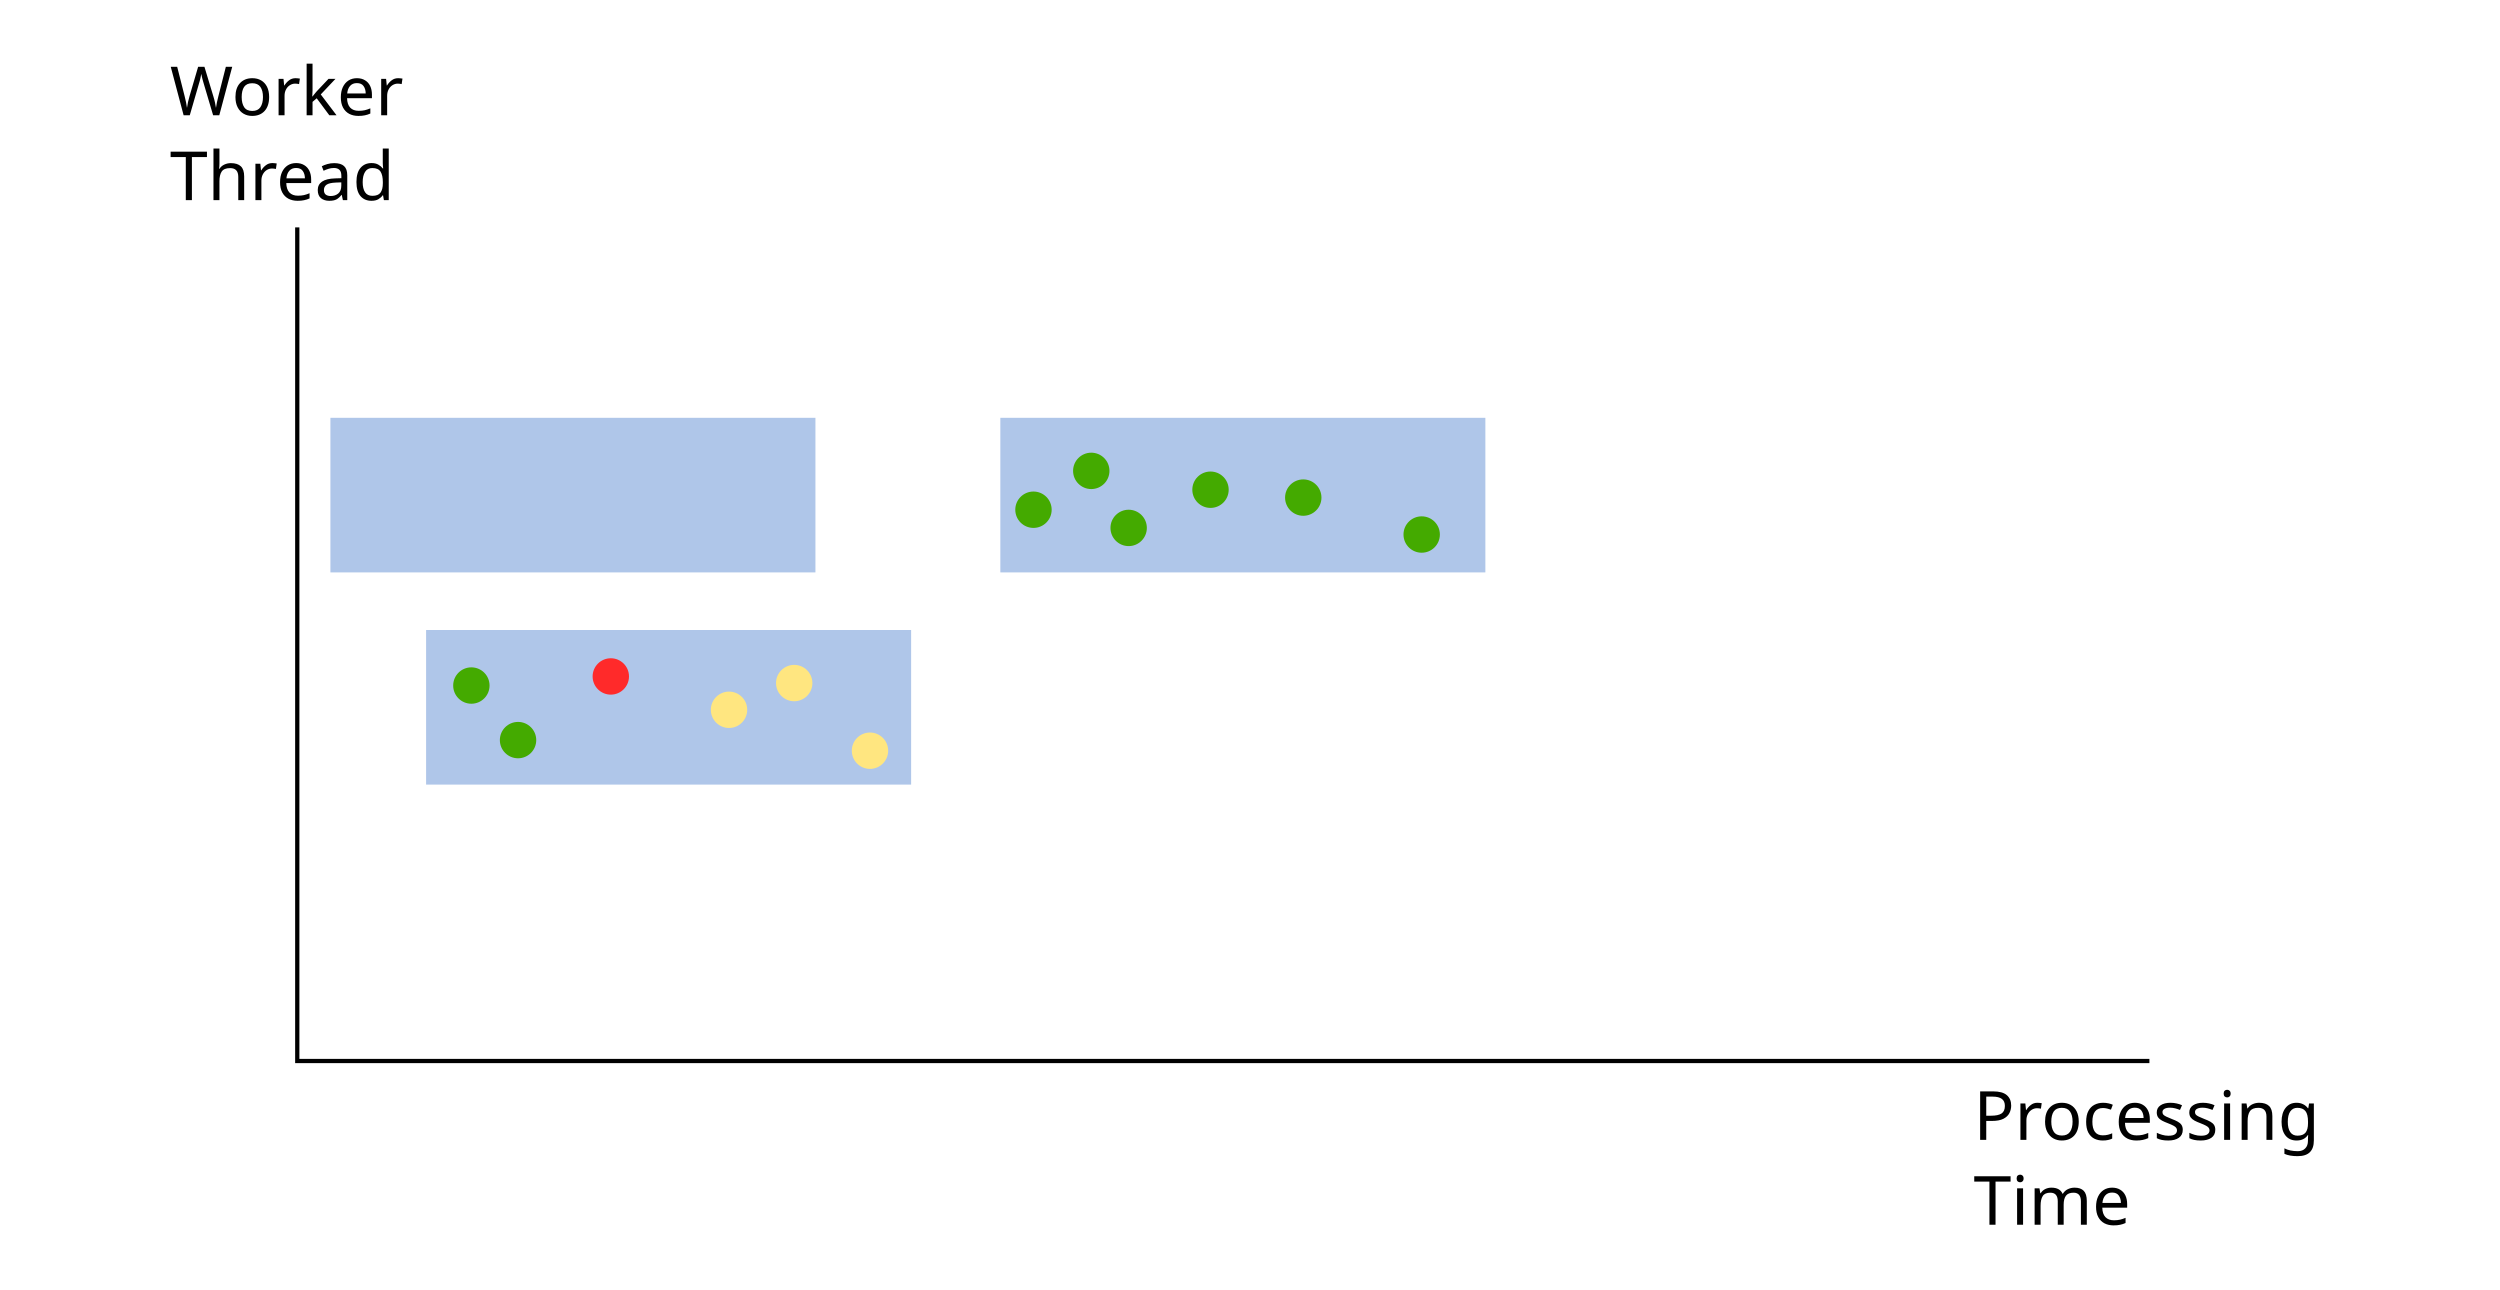
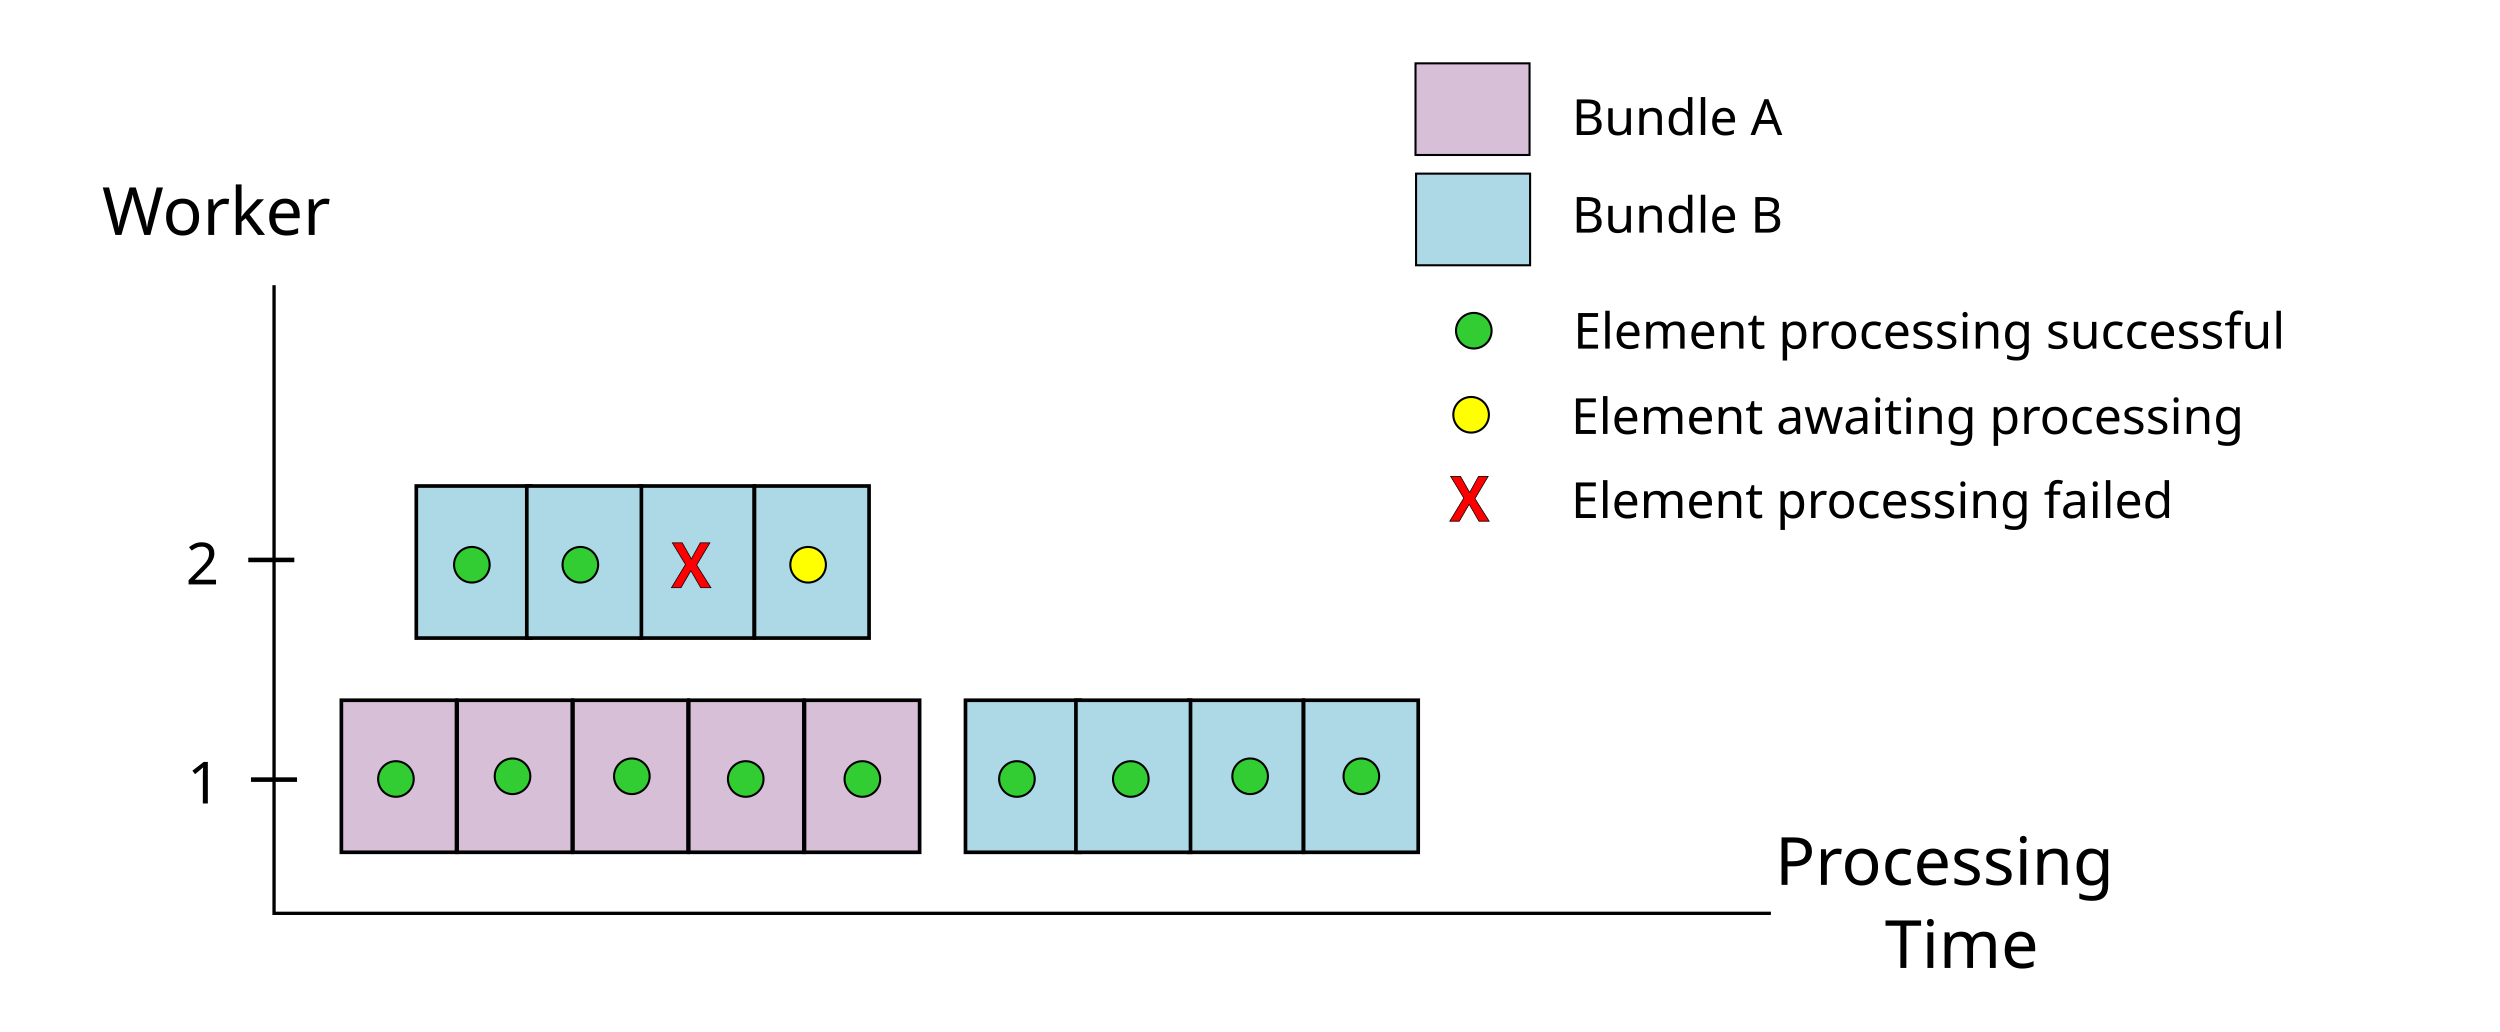
- <svg xmlns="http://www.w3.org/2000/svg" id="svg2" height="303.81" width="589.09" version="1.1">
-   <g id="layer1" transform="translate(20.04688,-752.3487)">
-     <path id="path3207" stroke-linejoin="miter" d="m50,805.93,0,196.43h436.43" stroke="#000" stroke-linecap="butt" stroke-width="1px" fill="none" />
-     <text id="text3209" style="letter-spacing:0px;word-spacing:0px;" font-weight="normal" xml:space="preserve" font-size="16px" font-style="normal" y="779.505" x="20" font-family="Sans" line-height="125%" fill="#000000">
-       <tspan id="tspan3211" y="779.505" x="20">Worker</tspan>
-       <tspan id="tspan3219" y="799.505" x="20">Thread</tspan>
-     </text>
-     <text id="text3213" style="letter-spacing:0px;word-spacing:0px;" font-weight="normal" xml:space="preserve" font-size="16px" font-style="normal" y="1020.934" x="445" font-family="Sans" line-height="125%" fill="#000000">
-       <tspan id="tspan3215" y="1020.934" x="445">Processing</tspan>
-       <tspan id="tspan3217" y="1040.934" x="445">Time</tspan>
-     </text>
-     <rect id="rect3025-7-19-4" height="36.429" width="114.29" y="900.8" x="80.357" fill="#afc6e9" />
-     <path id="path3029-9" d="m57.857,14.286c0,2.367-1.919,4.286-4.286,4.286s-4.286-1.919-4.286-4.286c0.001-2.367,1.919-4.286,4.286-4.286,2.367,0,4.286,1.919,4.286,4.286z" transform="translate(48.45312,912.4582)" fill="#4A0" />
-     <path id="path3029-0" d="m57.857,14.286c0,2.367-1.919,4.286-4.286,4.286s-4.286-1.919-4.286-4.286c0.001-2.367,1.919-4.286,4.286-4.286,2.367,0,4.286,1.919,4.286,4.286z" transform="translate(37.45312,899.601)" fill="#4A0" />
-     <path id="path3029-6" d="m57.857,14.286c0,2.367-1.919,4.286-4.286,4.286s-4.286-1.919-4.286-4.286c0.001-2.367,1.919-4.286,4.286-4.286,2.367,0,4.286,1.919,4.286,4.286z" transform="translate(70.31027,897.4582)" fill="#ff2a2a" />
-     <path id="path3029-06" d="m57.857,14.286c0,2.367-1.919,4.286-4.286,4.286s-4.286-1.919-4.286-4.286c0.001-2.367,1.919-4.286,4.286-4.286,2.367,0,4.286,1.919,4.286,4.286z" transform="translate(98.16741,905.3153)" fill="#ffe680" />
-     <path id="path3029-06-4" d="m57.857,14.286c0,2.367-1.919,4.286-4.286,4.286s-4.286-1.919-4.286-4.286c0.001-2.367,1.919-4.286,4.286-4.286,2.367,0,4.286,1.919,4.286,4.286z" transform="translate(131.3817,914.9581)" fill="#ffe680" />
-     <rect id="rect3025-7-19-4-9" height="36.429" width="114.29" y="850.8" x="57.81" fill="#afc6e9" />
-     <path id="path3029-06-65" d="m57.857,14.286c0,2.367-1.919,4.286-4.286,4.286s-4.286-1.919-4.286-4.286c0.001-2.367,1.919-4.286,4.286-4.286,2.367,0,4.286,1.919,4.286,4.286z" transform="translate(113.5246,899.0173)" fill="#ffe680" />
-     <g id="g5265">
-       <rect id="rect3025-7-19-4-1" height="36.429" width="114.29" y="850.8" x="215.67" fill="#afc6e9" />
-       <path id="path3029-9-5" d="m57.857,14.286c0,2.367-1.919,4.286-4.286,4.286s-4.286-1.919-4.286-4.286c0.001-2.367,1.919-4.286,4.286-4.286,2.367,0,4.286,1.919,4.286,4.286z" transform="translate(192.3348,862.4582)" fill="#4A0" />
-       <path id="path3029-0-97" d="m57.857,14.286c0,2.367-1.919,4.286-4.286,4.286s-4.286-1.919-4.286-4.286c0.001-2.367,1.919-4.286,4.286-4.286,2.367,0,4.286,1.919,4.286,4.286z" transform="translate(169.9062,858.1724)" fill="#4A0" />
-       <path id="path3029-6-7" d="m57.857,14.286c0,2.367-1.919,4.286-4.286,4.286s-4.286-1.919-4.286-4.286c0.001-2.367,1.919-4.286,4.286-4.286,2.367,0,4.286,1.919,4.286,4.286z" transform="translate(211.6205,853.4582)" fill="#4A0" />
-       <path id="path3029-06-6" d="m57.857,14.286c0,2.367-1.919,4.286-4.286,4.286s-4.286-1.919-4.286-4.286c0.001-2.367,1.919-4.286,4.286-4.286,2.367,0,4.286,1.919,4.286,4.286z" transform="translate(233.4777,855.3153)" fill="#4A0" />
-       <path id="path3029-06-6-3" d="m57.857,14.286c0,2.367-1.919,4.286-4.286,4.286s-4.286-1.919-4.286-4.286c0.001-2.367,1.919-4.286,4.286-4.286,2.367,0,4.286,1.919,4.286,4.286z" transform="translate(261.3817,864.0173)" fill="#4A0" />
-       <flowRoot id="flowRoot5183" style="letter-spacing:0px;word-spacing:0px;" font-weight="normal" xml:space="preserve" transform="translate(47.20089,756.8161)" line-height="125%" font-size="20px" font-style="normal" font-family="Sans" fill="#000000">
-         <flowRegion id="flowRegion5185">
-           <rect id="rect5187" y="94.526" x="192.86" width="125.71" height="30.714" />
-         </flowRegion>
-         <flowPara id="flowPara5189" font-size="24px">Retry</flowPara>
-       </flowRoot>
-       <path id="path3029-9-5-3" d="m57.857,14.286c0,2.367-1.919,4.286-4.286,4.286s-4.286-1.919-4.286-4.286c0.001-2.367,1.919-4.286,4.286-4.286,2.367,0,4.286,1.919,4.286,4.286z" transform="translate(183.5246,849.0173)" fill="#4A0" />
-     </g>
-   </g>
+ <svg xmlns="http://www.w3.org/2000/svg" id="svg2" height="248.27" width="601.9" version="1.1">
+   <path id="path3207-9" stroke-linejoin="miter" d="m65.98,68.662,0,151.23h360.38" stroke="#000" stroke-linecap="butt" stroke-width="0.797px" fill="none" />
+   <text id="text7100" style="letter-spacing:0px;word-spacing:0px;" font-weight="normal" xml:space="preserve" font-size="40px" font-style="normal" y="56.552" x="67.672" font-family="Sans" line-height="125%" fill="#000000">
+     <tspan id="tspan7104" style="text-anchor:middle;text-align:center;" font-size="16px" y="56.552" x="67.672">Worker</tspan>
+   </text>
+   <text id="text6762" style="letter-spacing:0px;word-spacing:0px;" font-weight="normal" xml:space="preserve" font-size="16px" font-style="normal" y="213.042" x="478.545" font-family="Sans" line-height="125%" fill="#000000">
+     <tspan id="tspan6764" style="text-anchor:middle;text-align:center;" y="213.042" x="478.545">Processing</tspan>
+     <tspan id="tspan6766" style="text-anchor:middle;text-align:center;" y="233.042" x="478.545">Time</tspan>
+   </text>
+   <text id="text9219" style="letter-spacing:0px;word-spacing:0px;" font-weight="normal" xml:space="preserve" font-size="40px" font-style="normal" y="32.499" x="378.461" font-family="Sans" line-height="125%" fill="#000000">
+     <tspan id="tspan9221" font-size="12px" y="32.499" x="378.461">Bundle A</tspan>
+   </text>
+   <rect id="rect3025-7-19-4-92" height="22.065" width="27.454" stroke="#000" stroke-dasharray="none" stroke-miterlimit="4" y="41.803" x="340.93" stroke-width="0.5" fill="#add8e6" />
+   <text id="text9219-0" style="letter-spacing:0px;word-spacing:0px;" font-weight="normal" xml:space="preserve" font-size="40px" font-style="normal" y="56.003" x="378.461" font-family="Sans" line-height="125%" fill="#000000">
+     <tspan id="tspan9221-6" font-size="12px" y="56.003" x="378.461">Bundle B</tspan>
+   </text>
+   <text id="text7065" style="letter-spacing:0px;word-spacing:0px;" font-weight="normal" xml:space="preserve" font-size="40px" font-style="normal" y="140.701" x="44.73" font-family="Sans" line-height="125%" fill="#000000">
+     <tspan id="tspan7067" font-size="14px" y="140.701" x="44.73">2</tspan>
+   </text>
+   <text id="text7065-4" style="letter-spacing:0px;word-spacing:0px;" font-weight="normal" xml:space="preserve" font-size="40px" font-style="normal" y="193.452" x="45.072" font-family="Sans" line-height="125%" fill="#000000">
+     <tspan id="tspan7067-7" font-size="14px" y="193.452" x="45.072">1</tspan>
+   </text>
+   <path id="path6657-3-5-62-2-5" stroke-linejoin="miter" d="m59.774,134.81h11.088" stroke="#000" stroke-linecap="butt" stroke-width="1.099px" fill="none" />
+   <path id="path6657-3-5-62-2-5-1" stroke-linejoin="miter" d="m60.427,187.7h11.088" stroke="#000" stroke-linecap="butt" stroke-width="1.099px" fill="none" />
+   <text id="text9219-0-2" style="letter-spacing:0px;word-spacing:0px;" font-weight="normal" xml:space="preserve" font-size="40px" font-style="normal" y="83.93" x="378.796" font-family="Sans" line-height="125%" fill="#000000">
+     <tspan id="tspan9221-6-7" font-size="12px" y="83.93" x="378.796">Element processing successful</tspan>
+   </text>
+   <text id="text9219-0-2-1" style="letter-spacing:0px;word-spacing:0px;" font-weight="normal" xml:space="preserve" font-size="40px" font-style="normal" y="104.478" x="378.263" font-family="Sans" line-height="125%" fill="#000000">
+     <tspan id="tspan9221-6-7-0" font-size="12px" y="104.478" x="378.263">Element awaiting processing</tspan>
+   </text>
+   <text id="text9219-0-2-6" style="letter-spacing:0px;word-spacing:0px;" font-weight="normal" xml:space="preserve" font-size="40px" font-style="normal" y="124.718" x="378.263" font-family="Sans" line-height="125%" fill="#000000">
+     <tspan id="tspan9221-6-7-1" font-size="12px" y="124.718" x="378.263">Element processing failed</tspan>
+   </text>
+   <path id="path3029-9-9-5" d="m359.12,79.622c0,2.367-1.919,4.286-4.286,4.286s-4.286-1.919-4.286-4.286c0.001-2.367,1.919-4.286,4.286-4.286,2.367,0,4.286,1.919,4.286,4.286z" stroke="#000" stroke-miterlimit="4" stroke-dasharray="none" stroke-width="0.5" fill="#32cd32" />
+   <path id="path3029-06-64-9" d="m358.47,99.862c0,2.367-1.919,4.286-4.286,4.286s-4.286-1.919-4.286-4.286c0.001-2.367,1.919-4.286,4.286-4.286,2.367,0,4.286,1.919,4.286,4.286z" stroke="#000" stroke-miterlimit="4" stroke-dasharray="none" stroke-width="0.5" fill="#FF0" />
+   <rect id="rect3025-7-19-4-92-2" height="22.065" width="27.454" stroke="#000" stroke-dasharray="none" stroke-miterlimit="4" y="15.25" x="340.8" stroke-width="0.5" fill="#d8bfd8" />
+   <rect id="rect3025-0" height="36.608" width="27.716" stroke="#000" stroke-dasharray="none" stroke-miterlimit="4" y="168.59" x="82.188" stroke-width="0.886" fill="#d8bfd8" />
+   <rect id="rect3025-0-0" height="36.608" width="27.716" stroke="#000" stroke-dasharray="none" stroke-miterlimit="4" y="168.59" x="137.94" stroke-width="0.886" fill="#d8bfd8" />
+   <rect id="rect3025-0-4" height="36.608" width="27.716" stroke="#000" stroke-dasharray="none" stroke-miterlimit="4" y="168.59" x="110.06" stroke-width="0.886" fill="#d8bfd8" />
+   <rect id="rect3025-0-44" height="36.608" width="27.716" stroke="#000" stroke-dasharray="none" stroke-miterlimit="4" y="168.59" x="193.69" stroke-width="0.886" fill="#d8bfd8" />
+   <rect id="rect3025-0-47" height="36.608" width="27.716" stroke="#000" stroke-dasharray="none" stroke-miterlimit="4" y="168.59" x="165.82" stroke-width="0.886" fill="#d8bfd8" />
+   <rect id="rect3025-0-47-6" height="36.612" width="27.589" stroke="#000" stroke-dasharray="none" stroke-miterlimit="4" y="168.59" x="232.45" stroke-width="0.884" fill="#add8e6" />
+   <rect id="rect3025-0-47-3" height="36.612" width="27.589" stroke="#000" stroke-dasharray="none" stroke-miterlimit="4" y="168.59" x="286.21" stroke-width="0.884" fill="#add8e6" />
+   <rect id="rect3025-0-47-1" height="36.612" width="27.589" stroke="#000" stroke-dasharray="none" stroke-miterlimit="4" y="168.59" x="259.04" stroke-width="0.884" fill="#add8e6" />
+   <rect id="rect3025-0-47-7" height="36.612" width="27.589" stroke="#000" stroke-dasharray="none" stroke-miterlimit="4" y="168.59" x="313.86" stroke-width="0.884" fill="#add8e6" />
+   <rect id="rect3025-0-47-6-1" height="36.612" width="27.589" stroke="#000" stroke-dasharray="none" stroke-miterlimit="4" y="117.01" x="100.23" stroke-width="0.884" fill="#add8e6" />
+   <rect id="rect3025-0-47-3-7" height="36.612" width="27.589" stroke="#000" stroke-dasharray="none" stroke-miterlimit="4" y="117.01" x="154" stroke-width="0.884" fill="#add8e6" />
+   <rect id="rect3025-0-47-1-8" height="36.612" width="27.589" stroke="#000" stroke-dasharray="none" stroke-miterlimit="4" y="117.01" x="126.83" stroke-width="0.884" fill="#add8e6" />
+   <rect id="rect3025-0-47-7-5" height="36.612" width="27.589" stroke="#000" stroke-dasharray="none" stroke-miterlimit="4" y="117.01" x="181.65" stroke-width="0.884" fill="#add8e6" />
+   <path id="path3029-06-64-9-3" d="m198.85,135.97c0,2.367-1.919,4.286-4.286,4.286s-4.286-1.919-4.286-4.286c0.001-2.367,1.919-4.286,4.286-4.286,2.367,0,4.286,1.919,4.286,4.286z" stroke="#000" stroke-miterlimit="4" stroke-dasharray="none" stroke-width="0.5" fill="#FF0" />
+   <path id="path3029-9-9-5-8" d="m117.89,135.97c0,2.367-1.919,4.286-4.286,4.286s-4.286-1.919-4.286-4.286c0.001-2.367,1.919-4.286,4.286-4.286,2.367,0,4.286,1.919,4.286,4.286z" stroke="#000" stroke-miterlimit="4" stroke-dasharray="none" stroke-width="0.5" fill="#32cd32" />
+   <path id="path3029-9-9-5-6" d="m144.01,135.97c0,2.367-1.919,4.286-4.286,4.286s-4.286-1.919-4.286-4.286c0.001-2.367,1.919-4.286,4.286-4.286,2.367,0,4.286,1.919,4.286,4.286z" stroke="#000" stroke-miterlimit="4" stroke-dasharray="none" stroke-width="0.5" fill="#32cd32" />
+   <path id="path3029-9-9-5-0" d="m99.609,187.55c0,2.367-1.919,4.286-4.286,4.286s-4.286-1.919-4.286-4.286c0.001-2.367,1.919-4.286,4.286-4.286,2.367,0,4.286,1.919,4.286,4.286z" stroke="#000" stroke-miterlimit="4" stroke-dasharray="none" stroke-width="0.5" fill="#32cd32" />
+   <path id="path3029-9-9-5-4" d="m156.41,186.9c0,2.367-1.919,4.286-4.286,4.286s-4.286-1.919-4.286-4.286c0.001-2.367,1.919-4.286,4.286-4.286,2.367,0,4.286,1.919,4.286,4.286z" stroke="#000" stroke-miterlimit="4" stroke-dasharray="none" stroke-width="0.5" fill="#32cd32" />
+   <path id="path3029-9-9-5-88" d="m127.68,186.9c0,2.367-1.919,4.286-4.286,4.286s-4.286-1.919-4.286-4.286c0.001-2.367,1.919-4.286,4.286-4.286,2.367,0,4.286,1.919,4.286,4.286z" stroke="#000" stroke-miterlimit="4" stroke-dasharray="none" stroke-width="0.5" fill="#32cd32" />
+   <path id="path3029-9-9-5-89" d="m183.83,187.55c0,2.367-1.919,4.286-4.286,4.286s-4.286-1.919-4.286-4.286c0.001-2.367,1.919-4.286,4.286-4.286,2.367,0,4.286,1.919,4.286,4.286z" stroke="#000" stroke-miterlimit="4" stroke-dasharray="none" stroke-width="0.5" fill="#32cd32" />
+   <path id="path3029-9-9-5-7" d="m211.91,187.55c0,2.367-1.919,4.286-4.286,4.286s-4.286-1.919-4.286-4.286c0.001-2.367,1.919-4.286,4.286-4.286,2.367,0,4.286,1.919,4.286,4.286z" stroke="#000" stroke-miterlimit="4" stroke-dasharray="none" stroke-width="0.5" fill="#32cd32" />
+   <path id="path3029-9-9-5-76" d="m249.12,187.55c0,2.367-1.919,4.286-4.286,4.286s-4.286-1.919-4.286-4.286c0.001-2.367,1.919-4.286,4.286-4.286,2.367,0,4.286,1.919,4.286,4.286z" stroke="#000" stroke-miterlimit="4" stroke-dasharray="none" stroke-width="0.5" fill="#32cd32" />
+   <path id="path3029-9-9-5-43" d="m276.54,187.55c0,2.367-1.919,4.286-4.286,4.286s-4.286-1.919-4.286-4.286c0.001-2.367,1.919-4.286,4.286-4.286,2.367,0,4.286,1.919,4.286,4.286z" stroke="#000" stroke-miterlimit="4" stroke-dasharray="none" stroke-width="0.5" fill="#32cd32" />
+   <path id="path3029-9-9-5-03" d="m305.27,186.9c0,2.367-1.919,4.286-4.286,4.286s-4.286-1.919-4.286-4.286c0.001-2.367,1.919-4.286,4.286-4.286,2.367,0,4.286,1.919,4.286,4.286z" stroke="#000" stroke-miterlimit="4" stroke-dasharray="none" stroke-width="0.5" fill="#32cd32" />
+   <path id="path3029-9-9-5-09" d="m332.04,186.9c0,2.367-1.919,4.286-4.286,4.286s-4.286-1.919-4.286-4.286c0.001-2.367,1.919-4.286,4.286-4.286,2.367,0,4.286,1.919,4.286,4.286z" stroke="#000" stroke-miterlimit="4" stroke-dasharray="none" stroke-width="0.5" fill="#32cd32" />
+   <text id="text18024-8" style="letter-spacing:0px;word-spacing:0px;" font-family="Sans" font-weight="normal" xml:space="preserve" stroke-dasharray="none" transform="scale(0.9701869,1.030729)" stroke="#000000" stroke-miterlimit="4" font-size="36.69px" font-style="normal" y="121.746" x="359.768" stroke-width="0.183" line-height="125%" fill="#000000">
+     <tspan id="tspan18026-9" stroke-width="0.183" stroke-dasharray="none" font-size="14.676px" stroke="#000000" stroke-miterlimit="4" y="121.746" x="359.768" font-weight="bold" fill="#ff0000">X</tspan>
+   </text>
+   <text id="text18024-8-8" style="letter-spacing:0px;word-spacing:0px;" font-family="Sans" font-weight="normal" xml:space="preserve" stroke-dasharray="none" transform="scale(0.9701869,1.030729)" stroke="#000000" stroke-miterlimit="4" font-size="36.69px" font-style="normal" y="137.265" x="166.628" stroke-width="0.183" line-height="125%" fill="#000000">
+     <tspan id="tspan18026-9-0" stroke-width="0.183" stroke-dasharray="none" font-size="14.676px" stroke="#000000" stroke-miterlimit="4" y="137.265" x="166.628" font-weight="bold" fill="#ff0000">X</tspan>
+   </text>
</svg>
